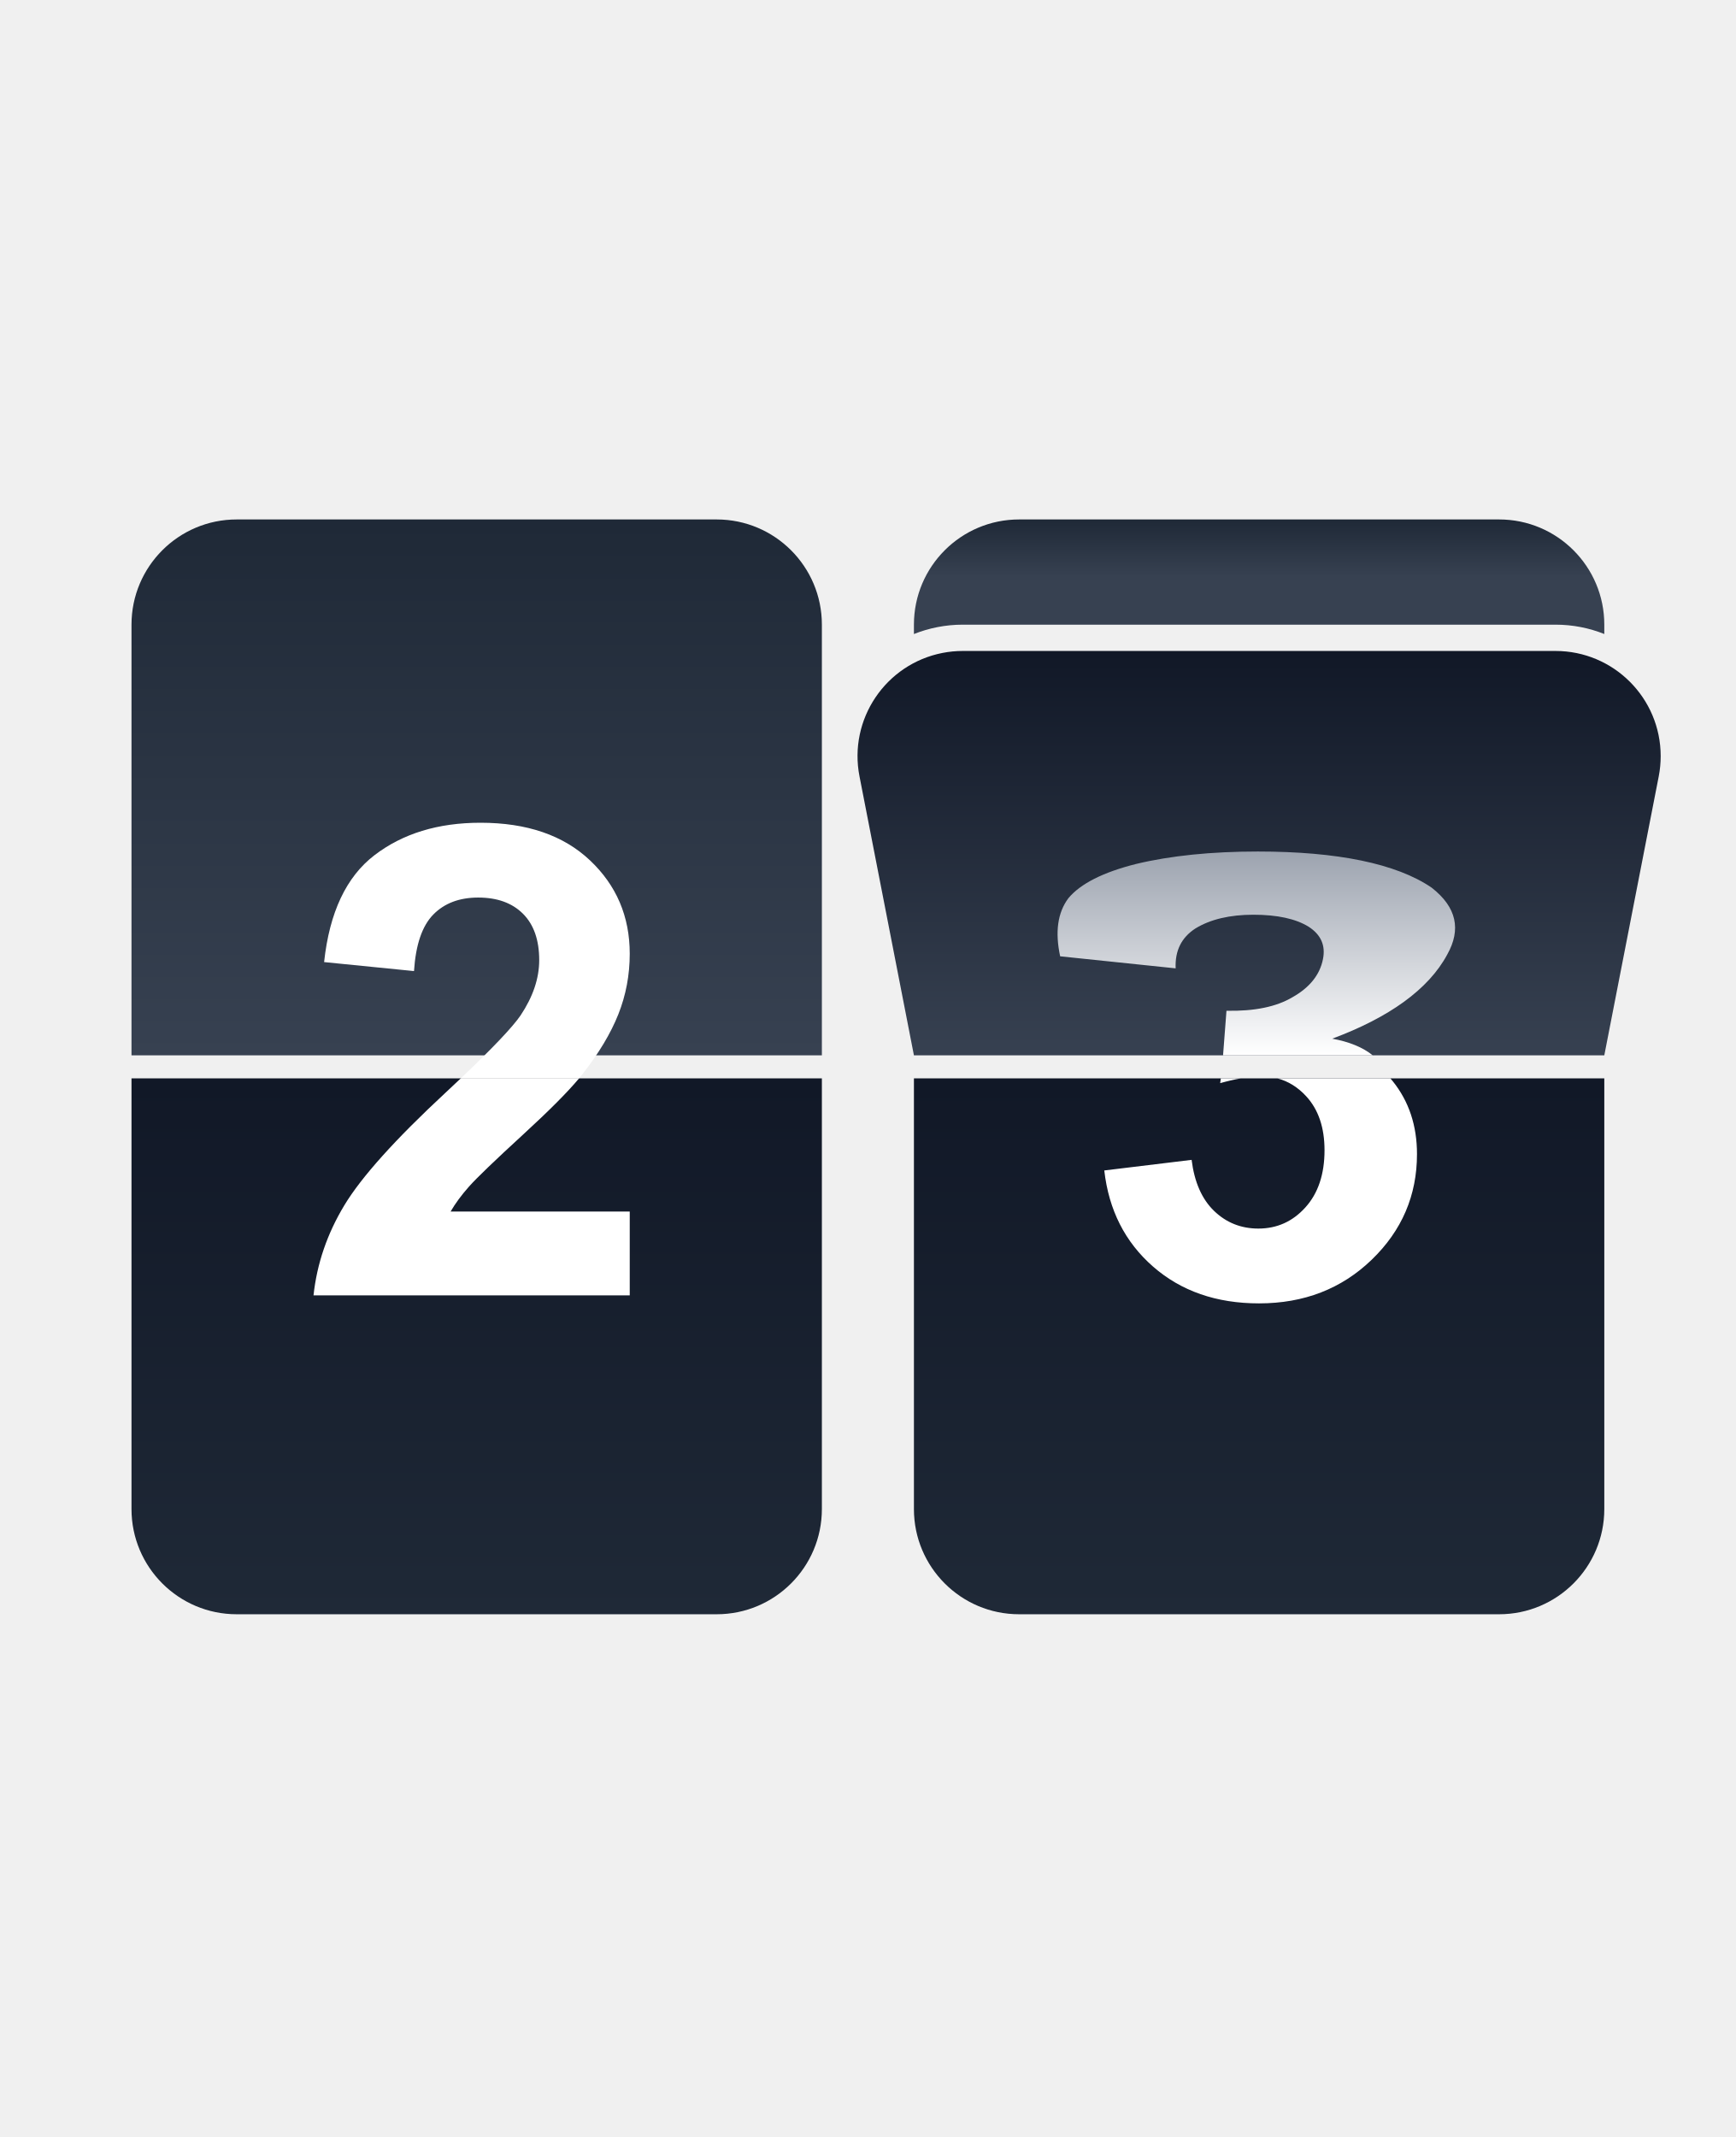
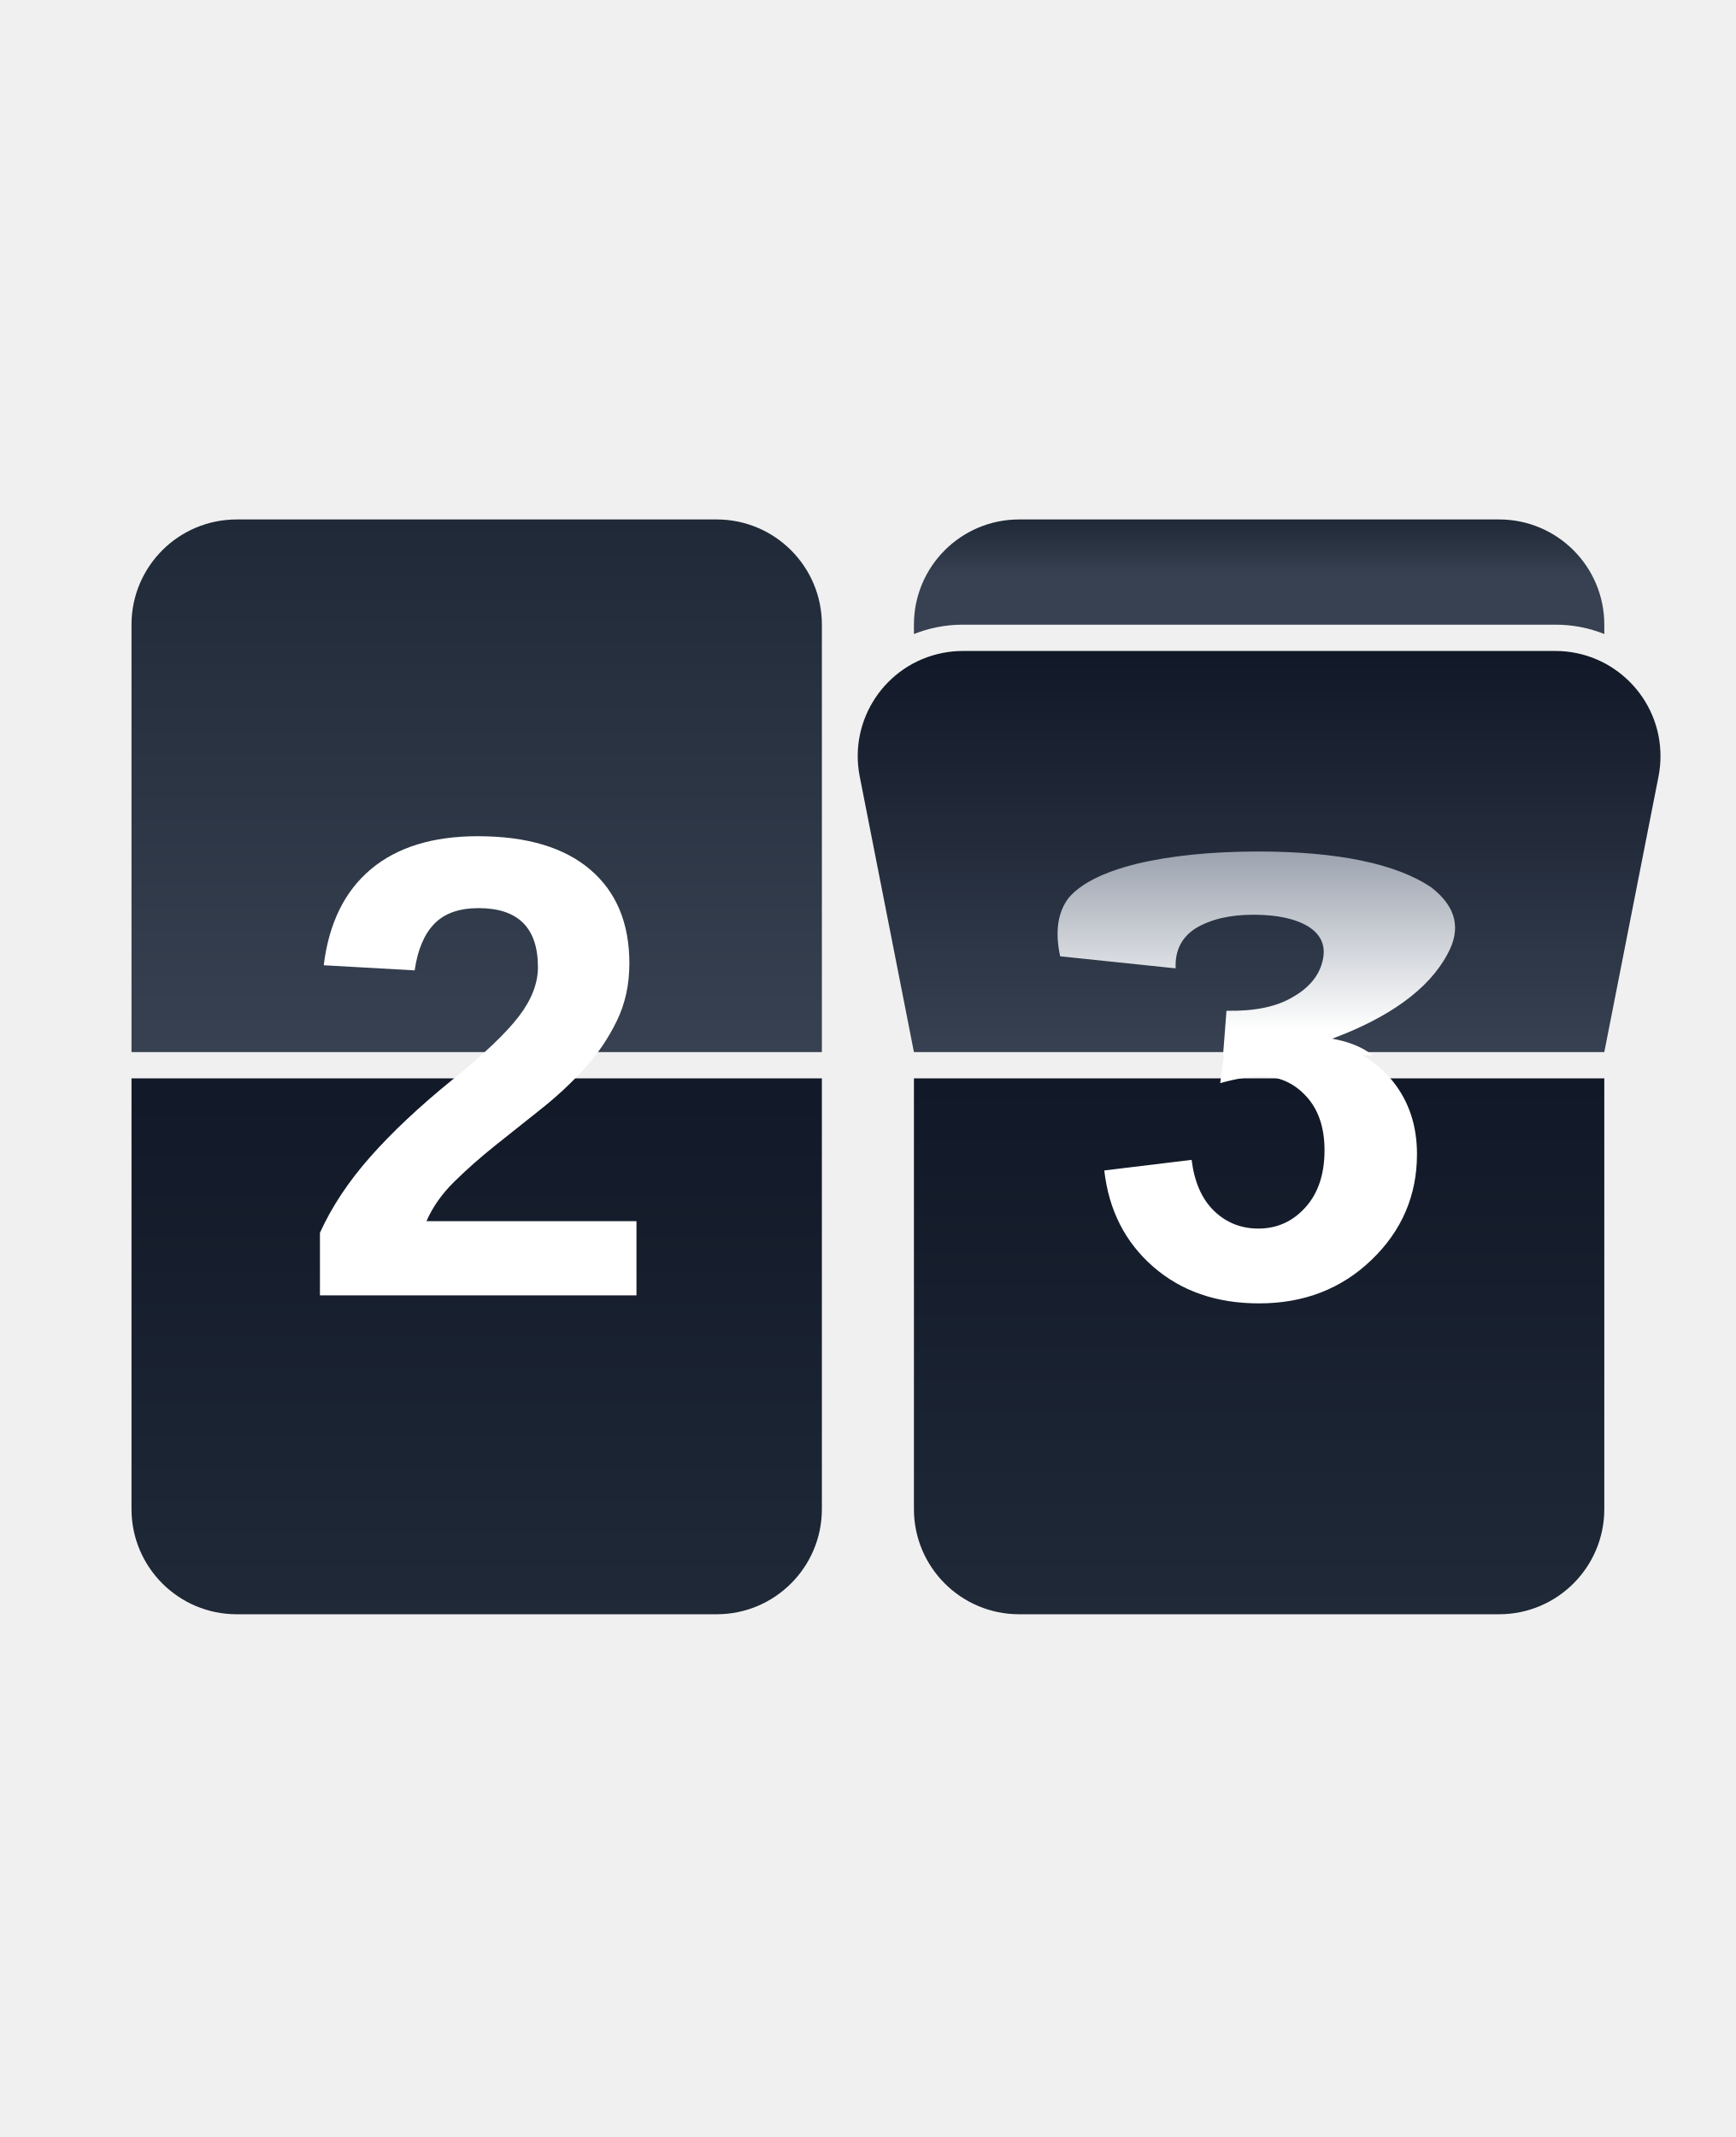
<svg xmlns="http://www.w3.org/2000/svg" width="264px" height="325px" viewBox="0 0 264 325" version="1.1">
  <defs>
    <linearGradient x1="50%" y1="0.456%" x2="50%" y2="100%" id="linearGradient-1">
      <stop stop-color="#1F2937" offset="0%" />
      <stop stop-color="#374151" offset="100%" />
    </linearGradient>
    <linearGradient x1="50%" y1="0.456%" x2="50%" y2="100%" id="linearGradient-2">
      <stop stop-color="#111827" offset="0%" />
      <stop stop-color="#1F2937" offset="100%" />
    </linearGradient>
    <linearGradient x1="50%" y1="0.456%" x2="50%" y2="50%" id="linearGradient-3">
      <stop stop-color="#1F2937" offset="0%" />
      <stop stop-color="#374151" offset="100%" />
    </linearGradient>
    <linearGradient x1="50%" y1="0.456%" x2="50%" y2="100%" id="linearGradient-4">
      <stop stop-color="#111827" offset="0%" />
+       <stop stop-color="#1F2937" offset="100%" />
+     </linearGradient>
+     <linearGradient x1="50%" y1="0.456%" x2="50%" y2="100%" id="linearGradient-5">
+       <stop stop-color="#111827" offset="0%" />
      <stop stop-color="#374151" offset="100%" />
    </linearGradient>
-     <linearGradient x1="50%" y1="0%" x2="50%" y2="100%" id="linearGradient-5">
+     <linearGradient x1="50%" y1="0%" x2="50%" y2="39.633%" id="linearGradient-6">
      <stop stop-color="#9CA3AF" offset="0.066%" />
      <stop stop-color="#FFFFFF" offset="100%" />
    </linearGradient>
  </defs>
  <g id="thumbnail" stroke="none" stroke-width="1" fill="none" fill-rule="evenodd">
    <g id="Group" transform="translate(20, 79)">
-       <path d="M16,0 L89,0 C97.837,-1.623249e-15 105,7.163 105,16 L105,81.5 L105,81.5 L0,81.5 L0,16 C-1.082166e-15,7.163 7.163,1.623249e-15 16,0 Z" id="Rectangle" fill="url(#linearGradient-1)" />
-       <path d="M0,85 L105,85 L105,150.5 C105,159.337 97.837,166.5 89,166.5 L16,166.5 C7.163,166.5 1.082166e-15,159.337 0,150.5 L0,85 L0,85 Z" id="Rectangle-Copy-25" fill="url(#linearGradient-2)" />
-       <path d="M59.567,93.537 C55.238,97.508 52.495,100.145 51.34,101.447 C50.184,102.749 49.248,104.019 48.532,105.256 L75.778,105.256 L75.778,118 L27.683,118 C28.203,113.182 29.766,108.617 32.37,104.304 C34.974,99.991 40.118,94.27 47.8,87.141 C48.6,86.396 49.359,85.682 50.079,84.999 L68.072,84.999 C66.343,87.076 63.508,89.922 59.567,93.537 Z" id="Combined-Shape" fill="#FFFFFF" fill-rule="nonzero" />
-       <path d="M53.073,46.125 C60.137,46.125 65.687,48.029 69.724,51.838 C73.76,55.646 75.778,60.383 75.778,66.047 C75.778,69.27 75.201,72.338 74.045,75.251 C72.889,78.164 71.058,81.216 68.552,84.406 C68.402,84.597 68.242,84.795 68.071,85 L50.077,85 C54.925,80.401 57.958,77.208 59.177,75.422 C61.065,72.59 62.009,69.79 62.009,67.023 C62.009,63.964 61.187,61.612 59.543,59.968 C57.899,58.324 55.629,57.502 52.731,57.502 C49.867,57.502 47.588,58.365 45.896,60.09 C44.203,61.815 43.226,64.68 42.966,68.684 L29.294,67.316 C30.108,59.764 32.663,54.344 36.96,51.057 C41.257,47.769 46.628,46.125 53.073,46.125 Z" id="Combined-Shape" fill="#FFFFFF" fill-rule="nonzero" />
+       <path d="M16,0 L89,0 C97.837,-1.623249e-15 105,7.163 105,16 L105,81 L105,81 L0,81 L0,16 C-1.082166e-15,7.163 7.163,1.623249e-15 16,0 Z" id="Rectangle" fill="url(#linearGradient-1)" />
+       <path d="M0,85 L105,85 L105,150.5 C105,159.337 97.837,166.5 89,166.5 L16,166.5 C7.163,166.5 1.082166e-15,159.337 0,150.5 C0,131.667 0,112.833 0,94 C0,81.444 0,78.444 0,85 Z" id="Rectangle-Copy-25" fill="url(#linearGradient-2)" />
+       <text id="2" font-family="Arial-BoldMT, Arial" font-size="100" font-weight="bold" fill="#FFFFFF">
+         <tspan x="25.192" y="118">2</tspan>
+       </text>
    </g>
    <g id="Group-Copy" transform="translate(127, 79)">
      <path d="M101,0 C109.837,-1.623249e-15 117,7.163 117,16 L117,17.423 C114.705,16.505 112.2,16 109.576,16 L19.424,16 C18.138,16 16.855,16.124 15.593,16.37 C14.342,16.614 13.141,16.97 11.999,17.425 L12,16 C12,7.163 19.163,1.623249e-15 28,0 L101,0 Z" id="Combined-Shape" fill="url(#linearGradient-3)" />
-       <path d="M12,85 L117,85 L117,150.5 C117,159.337 109.837,166.5 101,166.5 L28,166.5 C19.163,166.5 12,159.337 12,150.5 L12,85 L12,85 Z" id="Rectangle-Copy-25" fill="url(#linearGradient-2)" />
-       <path d="M19.424,20 L109.576,20 C118.413,20 125.576,27.163 125.576,36 C125.576,37.029 125.477,38.055 125.28,39.064 L117,81.5 L117,81.5 L12,81.5 L3.72,39.064 C2.028,30.391 7.687,21.988 16.36,20.296 C17.369,20.099 18.395,20 19.424,20 Z" id="Rectangle" fill="url(#linearGradient-4)" />
-       <path d="M84.466,85 C84.587,85.141 84.707,85.285 84.824,85.432 C87.282,88.492 88.511,92.186 88.511,96.516 C88.511,102.798 86.216,108.153 81.626,112.58 C77.036,117.007 71.323,119.221 64.487,119.221 C58.009,119.221 52.638,117.357 48.374,113.63 C44.11,109.903 41.636,105.028 40.952,99.006 L54.233,97.395 C54.657,100.78 55.796,103.368 57.651,105.158 C59.507,106.949 61.753,107.844 64.39,107.844 C67.222,107.844 69.606,106.77 71.543,104.621 C73.48,102.473 74.448,99.576 74.448,95.93 C74.448,92.479 73.521,89.745 71.665,87.727 C70.393,86.343 68.93,85.434 67.276,84.999 Z M61.724,84.999 C60.748,85.169 59.699,85.411 58.579,85.725 L58.676,85 Z" id="Combined-Shape" fill="#FFFFFF" />
-       <path d="M64.313,50.5 C76.368,50.5 85.378,52.331 90.735,55.993 C94.577,58.989 95.229,62.374 93.124,66.146 C90.259,71.501 84.196,75.773 75.619,78.963 C78.212,79.437 80.277,80.282 81.781,81.5 L59.016,81.5 L59.535,74.719 C63.816,74.802 67.125,74.115 69.575,72.659 C72.164,71.202 73.742,69.267 74.213,66.854 C74.621,64.801 73.921,63.164 72.04,61.944 C70.068,60.723 67.241,60.113 63.627,60.113 C60.062,60.113 57.099,60.806 54.828,62.193 C52.675,63.58 51.688,65.606 51.806,68.269 L34.24,66.438 C33.448,62.748 33.846,59.8 35.497,57.595 C37.342,55.39 40.767,53.656 45.788,52.393 C51.034,51.131 57.266,50.5 64.313,50.5 Z" id="Path" fill="url(#linearGradient-5)" fill-rule="nonzero" />
+       <path d="M12,85 L117,85 L117,150.5 C117,159.337 109.837,166.5 101,166.5 L28,166.5 C19.163,166.5 12,159.337 12,150.5 L12,85 L12,85 Z" id="Rectangle-Copy-25" fill="url(#linearGradient-4)" />
+       <path d="M19.454,20 L109.546,20 C118.382,20 125.546,27.163 125.546,36 C125.546,37.037 125.445,38.071 125.245,39.088 L117,81 L117,81 L12,81 L3.755,39.088 C2.049,30.418 7.695,22.007 16.366,20.301 C17.383,20.101 18.417,20 19.454,20 Z" id="Rectangle" fill="url(#linearGradient-5)" />
+       <path d="M64.313,50.5 C76.368,50.5 85.378,52.331 90.735,55.993 C94.577,58.989 95.229,62.374 93.124,66.146 C90.259,71.501 84.196,75.773 75.619,78.963 C77.833,79.368 79.661,80.043 81.085,80.989 C81.329,81.151 81.561,81.321 81.781,81.5 L80.247,81.499 C82.002,82.506 83.527,83.817 84.824,85.432 C87.282,88.492 88.511,92.186 88.511,96.516 C88.511,102.798 86.216,108.153 81.626,112.58 C77.036,117.007 71.323,119.221 64.487,119.221 C58.009,119.221 52.638,117.357 48.374,113.63 C44.11,109.903 41.636,105.028 40.952,99.006 L54.233,97.395 C54.657,100.78 55.796,103.368 57.651,105.158 C59.507,106.949 61.753,107.844 64.39,107.844 C67.222,107.844 69.606,106.77 71.543,104.621 C73.48,102.473 74.448,99.576 74.448,95.93 C74.448,92.479 73.521,89.745 71.665,87.727 C69.81,85.708 67.547,84.699 64.878,84.699 C63.12,84.699 61.021,85.041 58.579,85.725 L59.149,81.5 L59.016,81.5 C59.033,81.273 59.046,81.102 59.055,80.988 C59.161,79.595 59.321,77.505 59.535,74.719 C63.816,74.802 67.125,74.115 69.575,72.659 C72.164,71.202 73.742,69.267 74.213,66.854 C74.621,64.801 73.921,63.164 72.04,61.944 C70.068,60.723 67.241,60.113 63.627,60.113 C60.062,60.113 57.099,60.806 54.828,62.193 C52.675,63.58 51.688,65.606 51.806,68.269 L34.24,66.438 C33.448,62.748 33.846,59.8 35.497,57.595 C37.342,55.39 40.767,53.656 45.788,52.393 C51.034,51.131 57.266,50.5 64.313,50.5 Z" id="Combined-Shape" fill="url(#linearGradient-6)" fill-rule="nonzero" />
    </g>
  </g>
</svg>
